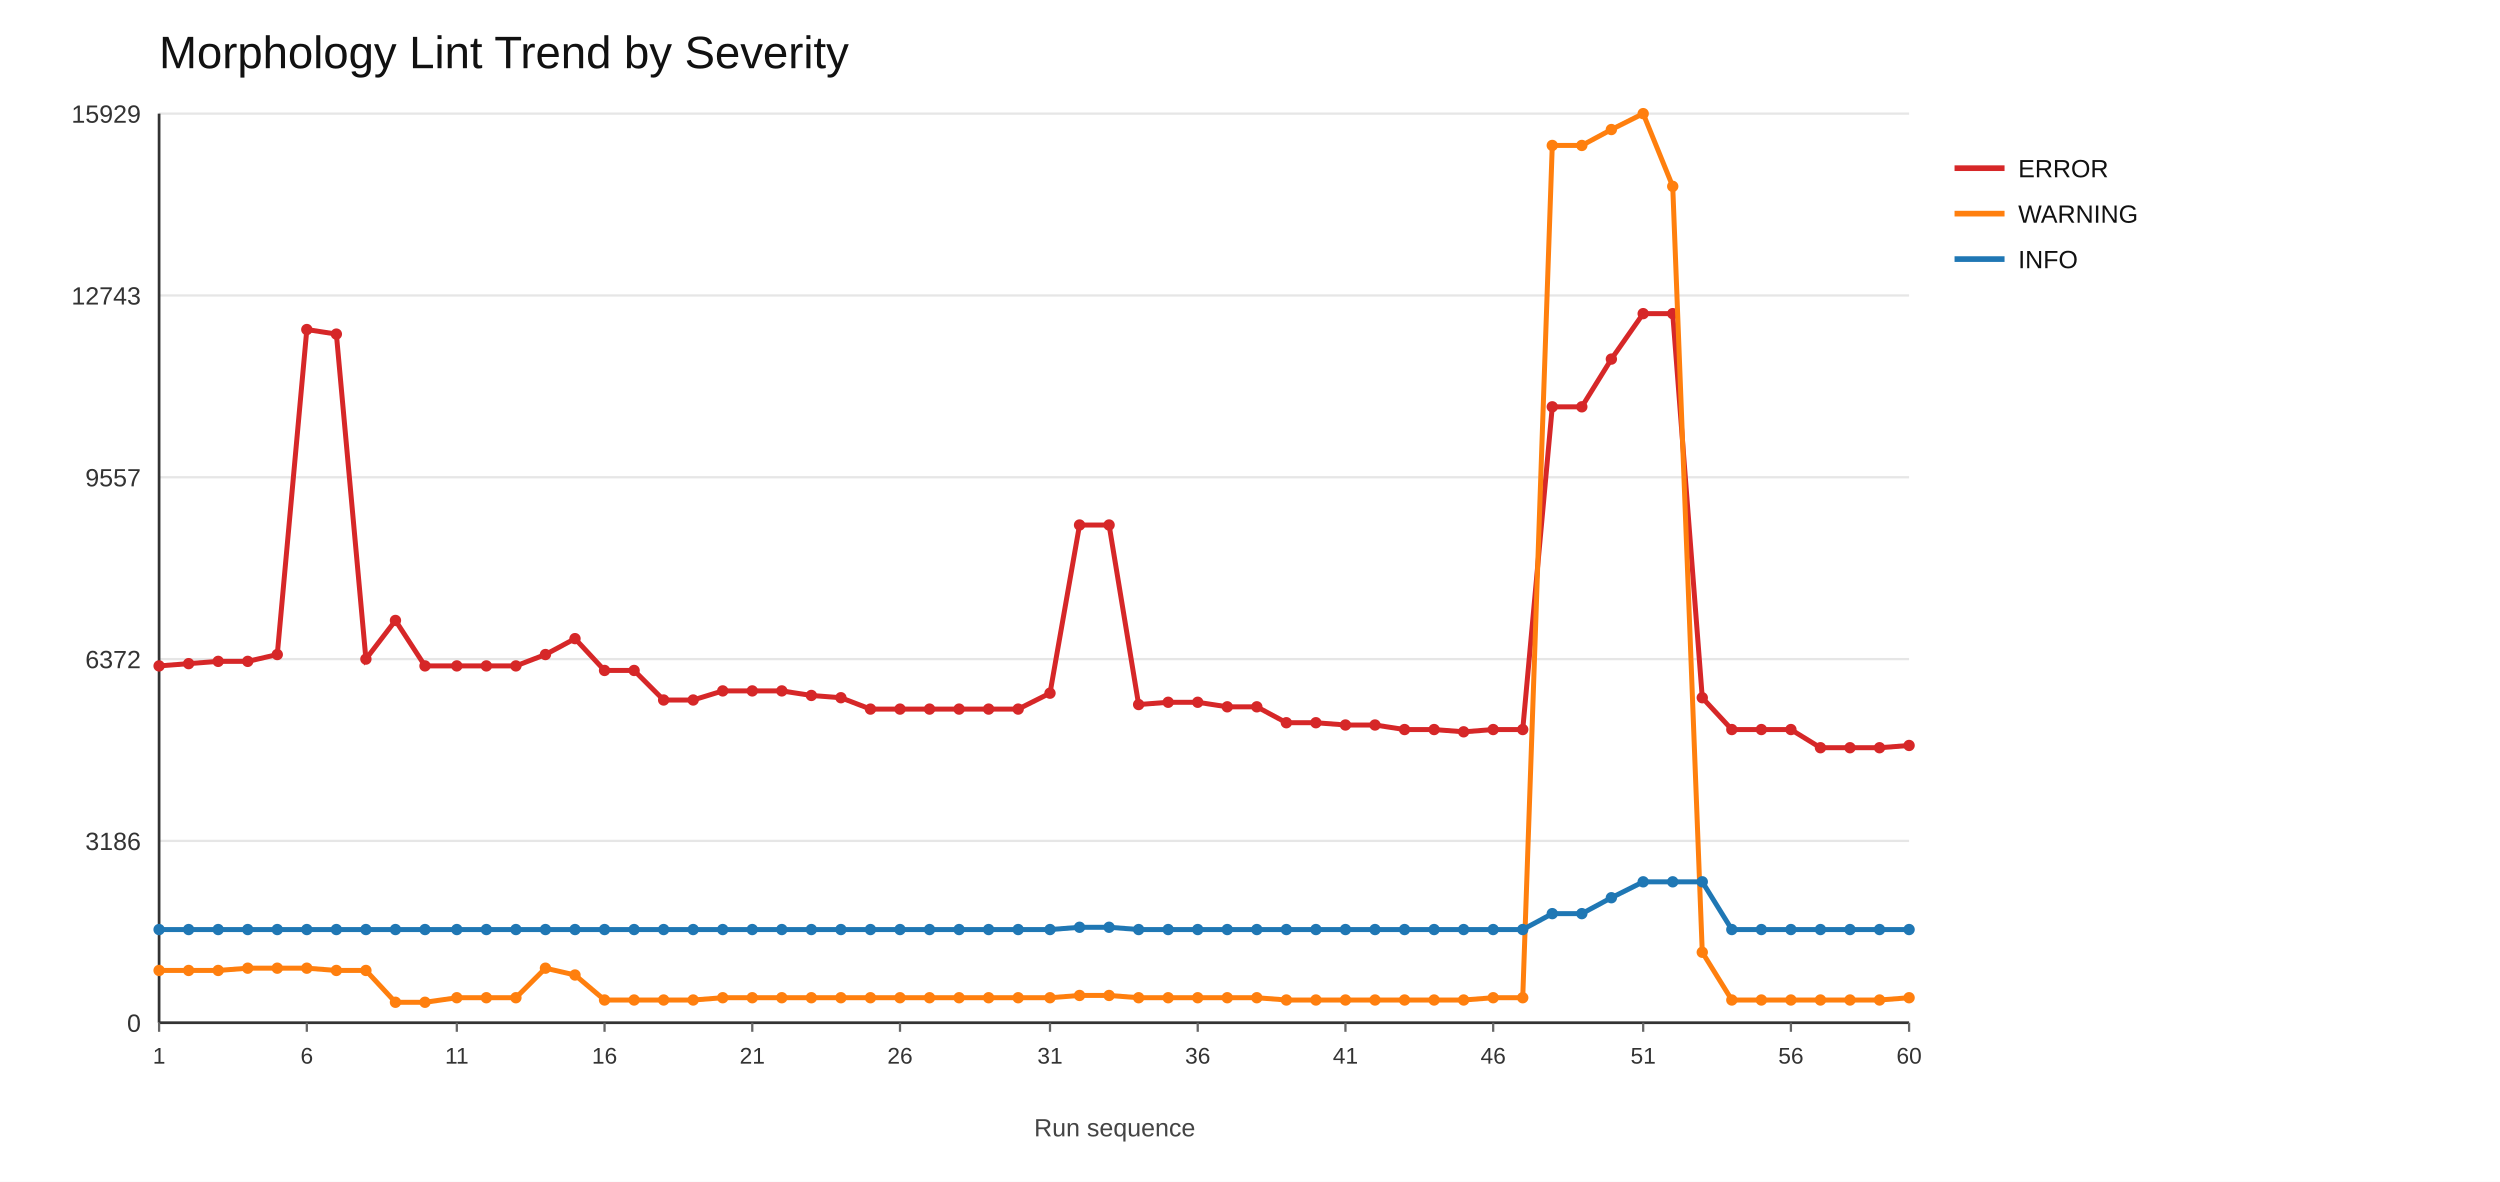
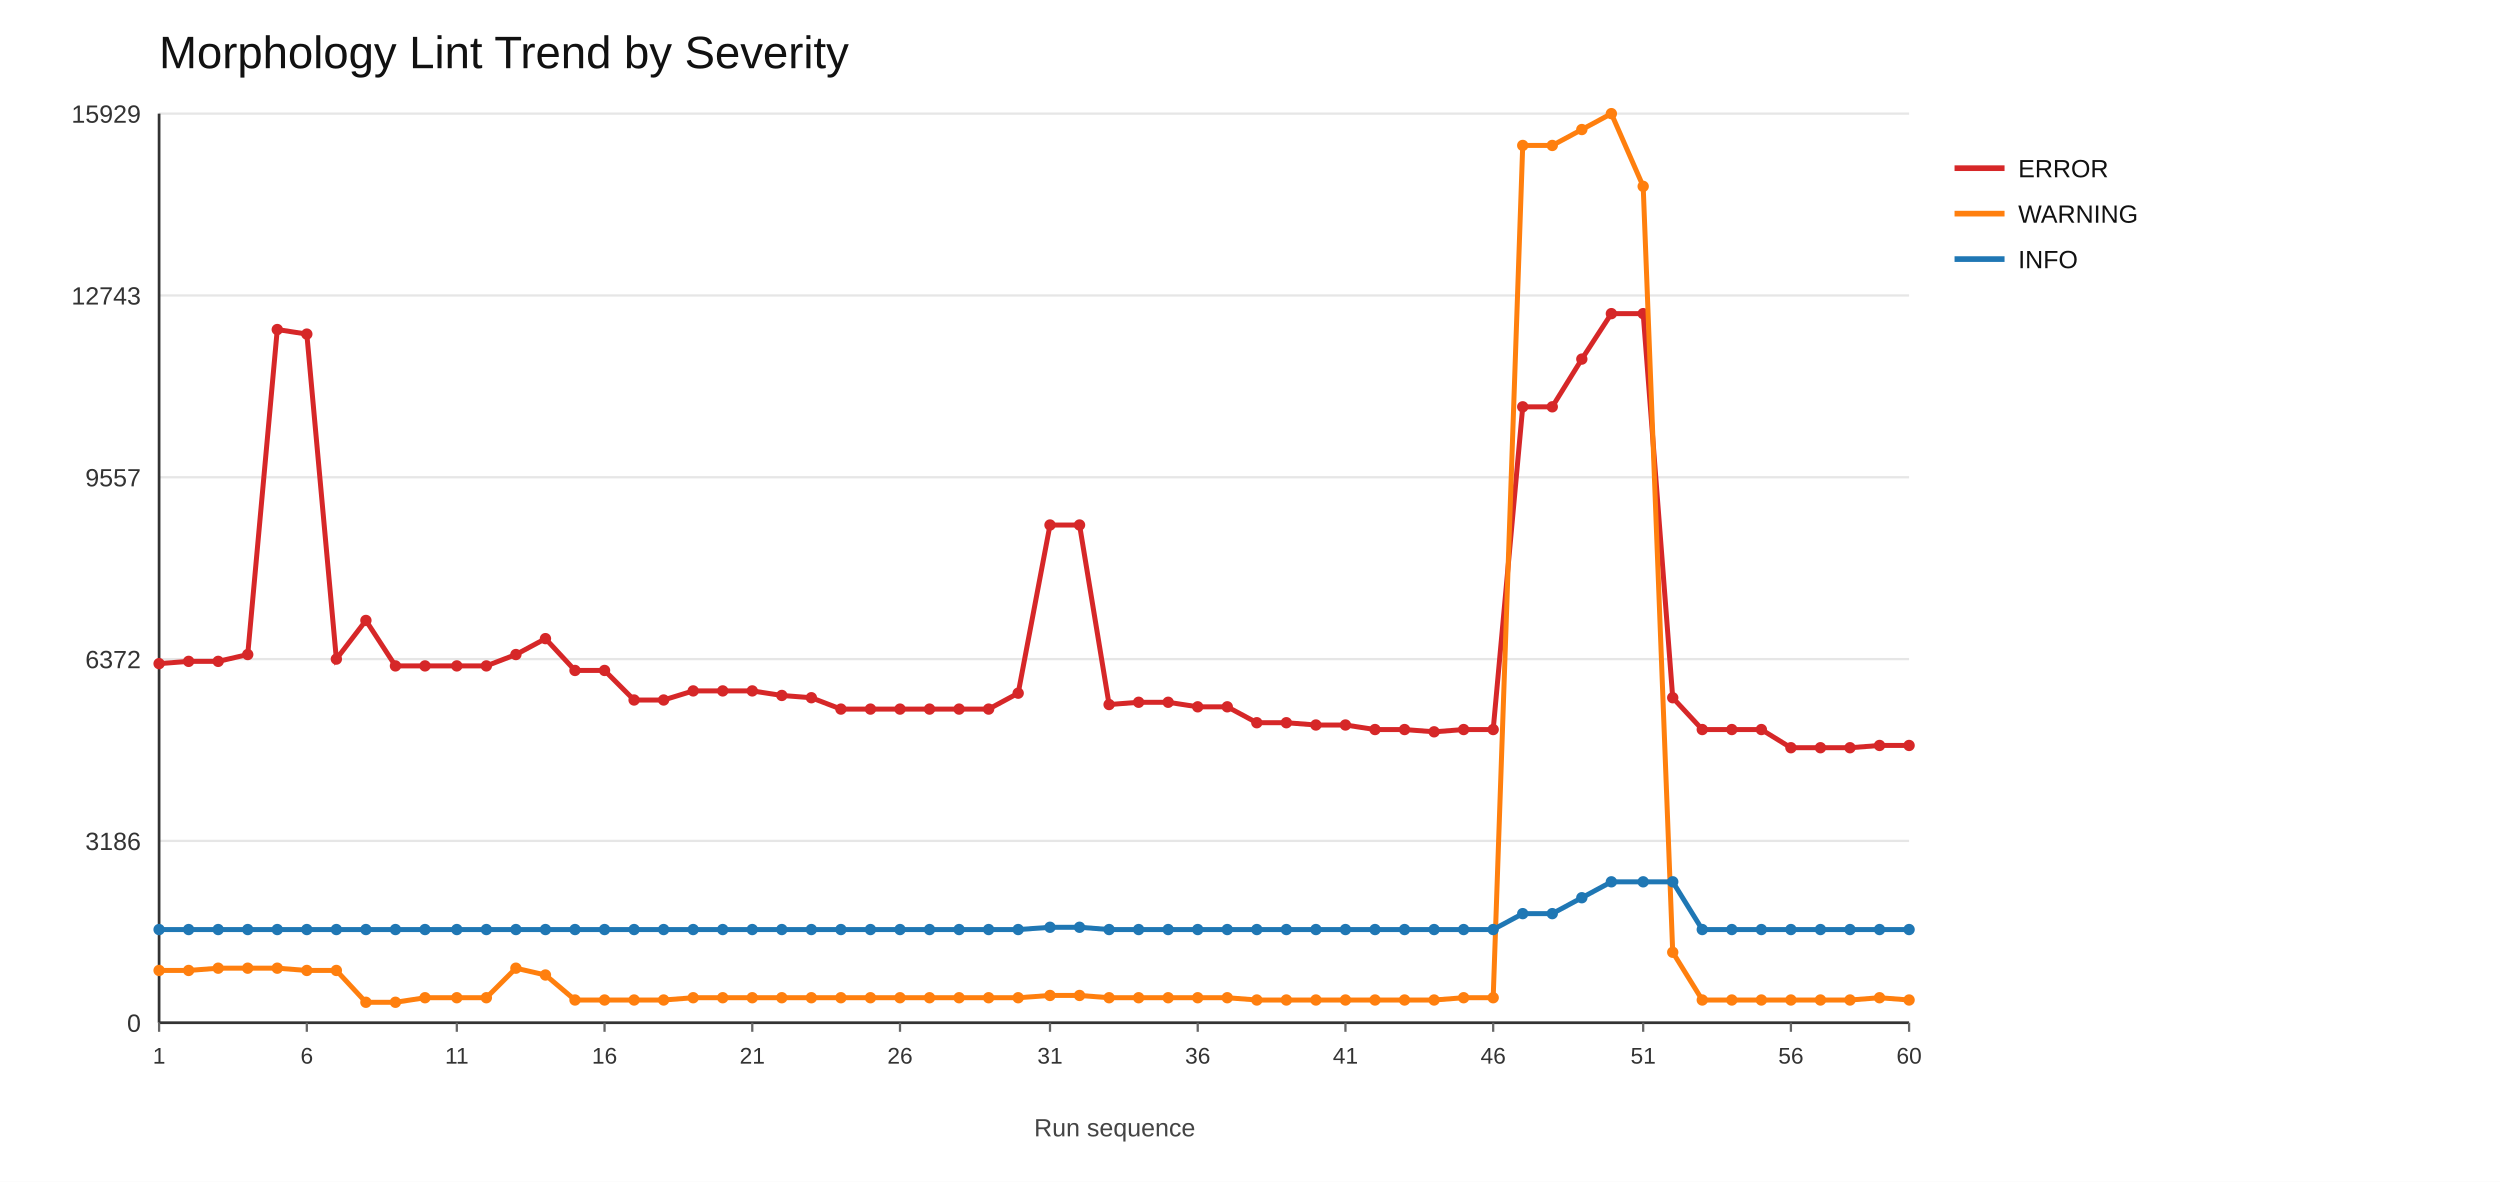
<svg xmlns="http://www.w3.org/2000/svg" width="1100" height="520">
  <rect x="0" y="0" width="1100" height="520" fill="#ffffff" />
  <text x="70" y="30" font-size="20" font-family="Arial" fill="#111">Morphology Lint Trend by Severity</text>
  <line x1="70" y1="450" x2="840" y2="450" stroke="#e6e6e6" stroke-width="1" />
  <text x="62" y="454" font-size="11" font-family="Arial" fill="#333" text-anchor="end">0</text>
  <line x1="70" y1="370" x2="840" y2="370" stroke="#e6e6e6" stroke-width="1" />
  <text x="62" y="374" font-size="11" font-family="Arial" fill="#333" text-anchor="end">3186</text>
  <line x1="70" y1="290" x2="840" y2="290" stroke="#e6e6e6" stroke-width="1" />
  <text x="62" y="294" font-size="11" font-family="Arial" fill="#333" text-anchor="end">6372</text>
  <line x1="70" y1="210" x2="840" y2="210" stroke="#e6e6e6" stroke-width="1" />
  <text x="62" y="214" font-size="11" font-family="Arial" fill="#333" text-anchor="end">9557</text>
  <line x1="70" y1="130" x2="840" y2="130" stroke="#e6e6e6" stroke-width="1" />
  <text x="62" y="134" font-size="11" font-family="Arial" fill="#333" text-anchor="end">12743</text>
  <line x1="70" y1="50" x2="840" y2="50" stroke="#e6e6e6" stroke-width="1" />
  <text x="62" y="54" font-size="11" font-family="Arial" fill="#333" text-anchor="end">15929</text>
  <line x1="70" y1="450" x2="840" y2="450" stroke="#333" stroke-width="1.2" />
  <line x1="70" y1="50" x2="70" y2="450" stroke="#333" stroke-width="1.2" />
  <line x1="70" y1="450" x2="70" y2="454" stroke="#666" stroke-width="1" />
  <text x="70" y="468" font-size="10" font-family="Arial" fill="#333" text-anchor="middle">1</text>
  <line x1="135" y1="450" x2="135" y2="454" stroke="#666" stroke-width="1" />
  <text x="135" y="468" font-size="10" font-family="Arial" fill="#333" text-anchor="middle">6</text>
  <line x1="201" y1="450" x2="201" y2="454" stroke="#666" stroke-width="1" />
  <text x="201" y="468" font-size="10" font-family="Arial" fill="#333" text-anchor="middle">11</text>
  <line x1="266" y1="450" x2="266" y2="454" stroke="#666" stroke-width="1" />
  <text x="266" y="468" font-size="10" font-family="Arial" fill="#333" text-anchor="middle">16</text>
  <line x1="331" y1="450" x2="331" y2="454" stroke="#666" stroke-width="1" />
  <text x="331" y="468" font-size="10" font-family="Arial" fill="#333" text-anchor="middle">21</text>
  <line x1="396" y1="450" x2="396" y2="454" stroke="#666" stroke-width="1" />
  <text x="396" y="468" font-size="10" font-family="Arial" fill="#333" text-anchor="middle">26</text>
  <line x1="462" y1="450" x2="462" y2="454" stroke="#666" stroke-width="1" />
  <text x="462" y="468" font-size="10" font-family="Arial" fill="#333" text-anchor="middle">31</text>
  <line x1="527" y1="450" x2="527" y2="454" stroke="#666" stroke-width="1" />
  <text x="527" y="468" font-size="10" font-family="Arial" fill="#333" text-anchor="middle">36</text>
  <line x1="592" y1="450" x2="592" y2="454" stroke="#666" stroke-width="1" />
  <text x="592" y="468" font-size="10" font-family="Arial" fill="#333" text-anchor="middle">41</text>
  <line x1="657" y1="450" x2="657" y2="454" stroke="#666" stroke-width="1" />
  <text x="657" y="468" font-size="10" font-family="Arial" fill="#333" text-anchor="middle">46</text>
  <line x1="723" y1="450" x2="723" y2="454" stroke="#666" stroke-width="1" />
  <text x="723" y="468" font-size="10" font-family="Arial" fill="#333" text-anchor="middle">51</text>
  <line x1="788" y1="450" x2="788" y2="454" stroke="#666" stroke-width="1" />
  <text x="788" y="468" font-size="10" font-family="Arial" fill="#333" text-anchor="middle">56</text>
  <line x1="840" y1="450" x2="840" y2="454" stroke="#666" stroke-width="1" />
  <text x="840" y="468" font-size="10" font-family="Arial" fill="#333" text-anchor="middle">60</text>
-   <polyline fill="none" stroke="#d62728" stroke-width="2.2" points="70,293 83,292 96,291 109,291 122,288 135,145 148,147 161,290 174,273 187,293 201,293 214,293 227,293 240,288 253,281 266,295 279,295 292,308 305,308 318,304 331,304 344,304 357,306 370,307 383,312 396,312 409,312 422,312 435,312 448,312 462,305 475,231 488,231 501,310 514,309 527,309 540,311 553,311 566,318 579,318 592,319 605,319 618,321 631,321 644,322 657,321 670,321 683,179 696,179 709,158 723,138 736,138 749,307 762,321 775,321 788,321 801,329 814,329 827,329 840,328" />
-   <circle cx="70" cy="293" r="2.5" fill="#d62728" />
-   <circle cx="83" cy="292" r="2.5" fill="#d62728" />
+   <polyline fill="none" stroke="#d62728" stroke-width="2.2" points="70,292 83,291 96,291 109,288 122,145 135,147 148,290 161,273 174,293 187,293 201,293 214,293 227,288 240,281 253,295 266,295 279,308 292,308 305,304 318,304 331,304 344,306 357,307 370,312 383,312 396,312 409,312 422,312 435,312 448,305 462,231 475,231 488,310 501,309 514,309 527,311 540,311 553,318 566,318 579,319 592,319 605,321 618,321 631,322 644,321 657,321 670,179 683,179 696,158 709,138 723,138 736,307 749,321 762,321 775,321 788,329 801,329 814,329 827,328 840,328" />
+   <circle cx="70" cy="292" r="2.5" fill="#d62728" />
+   <circle cx="83" cy="291" r="2.5" fill="#d62728" />
  <circle cx="96" cy="291" r="2.5" fill="#d62728" />
-   <circle cx="109" cy="291" r="2.5" fill="#d62728" />
-   <circle cx="122" cy="288" r="2.5" fill="#d62728" />
-   <circle cx="135" cy="145" r="2.5" fill="#d62728" />
-   <circle cx="148" cy="147" r="2.5" fill="#d62728" />
-   <circle cx="161" cy="290" r="2.5" fill="#d62728" />
-   <circle cx="174" cy="273" r="2.5" fill="#d62728" />
+   <circle cx="109" cy="288" r="2.5" fill="#d62728" />
+   <circle cx="122" cy="145" r="2.5" fill="#d62728" />
+   <circle cx="135" cy="147" r="2.5" fill="#d62728" />
+   <circle cx="148" cy="290" r="2.5" fill="#d62728" />
+   <circle cx="161" cy="273" r="2.5" fill="#d62728" />
+   <circle cx="174" cy="293" r="2.5" fill="#d62728" />
  <circle cx="187" cy="293" r="2.5" fill="#d62728" />
  <circle cx="201" cy="293" r="2.5" fill="#d62728" />
  <circle cx="214" cy="293" r="2.5" fill="#d62728" />
-   <circle cx="227" cy="293" r="2.5" fill="#d62728" />
-   <circle cx="240" cy="288" r="2.5" fill="#d62728" />
-   <circle cx="253" cy="281" r="2.5" fill="#d62728" />
+   <circle cx="227" cy="288" r="2.5" fill="#d62728" />
+   <circle cx="240" cy="281" r="2.5" fill="#d62728" />
+   <circle cx="253" cy="295" r="2.5" fill="#d62728" />
  <circle cx="266" cy="295" r="2.5" fill="#d62728" />
-   <circle cx="279" cy="295" r="2.5" fill="#d62728" />
+   <circle cx="279" cy="308" r="2.5" fill="#d62728" />
  <circle cx="292" cy="308" r="2.5" fill="#d62728" />
-   <circle cx="305" cy="308" r="2.5" fill="#d62728" />
+   <circle cx="305" cy="304" r="2.5" fill="#d62728" />
  <circle cx="318" cy="304" r="2.5" fill="#d62728" />
  <circle cx="331" cy="304" r="2.5" fill="#d62728" />
-   <circle cx="344" cy="304" r="2.5" fill="#d62728" />
-   <circle cx="357" cy="306" r="2.5" fill="#d62728" />
-   <circle cx="370" cy="307" r="2.5" fill="#d62728" />
+   <circle cx="344" cy="306" r="2.5" fill="#d62728" />
+   <circle cx="357" cy="307" r="2.5" fill="#d62728" />
+   <circle cx="370" cy="312" r="2.5" fill="#d62728" />
  <circle cx="383" cy="312" r="2.5" fill="#d62728" />
  <circle cx="396" cy="312" r="2.5" fill="#d62728" />
  <circle cx="409" cy="312" r="2.5" fill="#d62728" />
  <circle cx="422" cy="312" r="2.5" fill="#d62728" />
  <circle cx="435" cy="312" r="2.5" fill="#d62728" />
-   <circle cx="448" cy="312" r="2.5" fill="#d62728" />
-   <circle cx="462" cy="305" r="2.5" fill="#d62728" />
+   <circle cx="448" cy="305" r="2.5" fill="#d62728" />
+   <circle cx="462" cy="231" r="2.5" fill="#d62728" />
  <circle cx="475" cy="231" r="2.5" fill="#d62728" />
-   <circle cx="488" cy="231" r="2.5" fill="#d62728" />
-   <circle cx="501" cy="310" r="2.5" fill="#d62728" />
+   <circle cx="488" cy="310" r="2.5" fill="#d62728" />
+   <circle cx="501" cy="309" r="2.5" fill="#d62728" />
  <circle cx="514" cy="309" r="2.5" fill="#d62728" />
-   <circle cx="527" cy="309" r="2.5" fill="#d62728" />
+   <circle cx="527" cy="311" r="2.5" fill="#d62728" />
  <circle cx="540" cy="311" r="2.5" fill="#d62728" />
-   <circle cx="553" cy="311" r="2.5" fill="#d62728" />
+   <circle cx="553" cy="318" r="2.5" fill="#d62728" />
  <circle cx="566" cy="318" r="2.5" fill="#d62728" />
-   <circle cx="579" cy="318" r="2.5" fill="#d62728" />
+   <circle cx="579" cy="319" r="2.5" fill="#d62728" />
  <circle cx="592" cy="319" r="2.5" fill="#d62728" />
-   <circle cx="605" cy="319" r="2.5" fill="#d62728" />
+   <circle cx="605" cy="321" r="2.5" fill="#d62728" />
  <circle cx="618" cy="321" r="2.5" fill="#d62728" />
-   <circle cx="631" cy="321" r="2.5" fill="#d62728" />
-   <circle cx="644" cy="322" r="2.5" fill="#d62728" />
+   <circle cx="631" cy="322" r="2.5" fill="#d62728" />
+   <circle cx="644" cy="321" r="2.5" fill="#d62728" />
  <circle cx="657" cy="321" r="2.5" fill="#d62728" />
-   <circle cx="670" cy="321" r="2.5" fill="#d62728" />
+   <circle cx="670" cy="179" r="2.5" fill="#d62728" />
  <circle cx="683" cy="179" r="2.5" fill="#d62728" />
-   <circle cx="696" cy="179" r="2.5" fill="#d62728" />
-   <circle cx="709" cy="158" r="2.5" fill="#d62728" />
+   <circle cx="696" cy="158" r="2.5" fill="#d62728" />
+   <circle cx="709" cy="138" r="2.5" fill="#d62728" />
  <circle cx="723" cy="138" r="2.5" fill="#d62728" />
-   <circle cx="736" cy="138" r="2.5" fill="#d62728" />
-   <circle cx="749" cy="307" r="2.5" fill="#d62728" />
+   <circle cx="736" cy="307" r="2.5" fill="#d62728" />
+   <circle cx="749" cy="321" r="2.5" fill="#d62728" />
  <circle cx="762" cy="321" r="2.5" fill="#d62728" />
  <circle cx="775" cy="321" r="2.5" fill="#d62728" />
-   <circle cx="788" cy="321" r="2.5" fill="#d62728" />
+   <circle cx="788" cy="329" r="2.5" fill="#d62728" />
  <circle cx="801" cy="329" r="2.5" fill="#d62728" />
  <circle cx="814" cy="329" r="2.5" fill="#d62728" />
-   <circle cx="827" cy="329" r="2.5" fill="#d62728" />
+   <circle cx="827" cy="328" r="2.5" fill="#d62728" />
  <circle cx="840" cy="328" r="2.5" fill="#d62728" />
  <line x1="860" y1="74" x2="882" y2="74" stroke="#d62728" stroke-width="2.5" />
  <text x="888" y="78" font-size="11" font-family="Arial" fill="#111">ERROR</text>
-   <polyline fill="none" stroke="#ff7f0e" stroke-width="2.2" points="70,427 83,427 96,427 109,426 122,426 135,426 148,427 161,427 174,441 187,441 201,439 214,439 227,439 240,426 253,429 266,440 279,440 292,440 305,440 318,439 331,439 344,439 357,439 370,439 383,439 396,439 409,439 422,439 435,439 448,439 462,439 475,438 488,438 501,439 514,439 527,439 540,439 553,439 566,440 579,440 592,440 605,440 618,440 631,440 644,440 657,439 670,439 683,64 696,64 709,57 723,50 736,82 749,419 762,440 775,440 788,440 801,440 814,440 827,440 840,439" />
+   <polyline fill="none" stroke="#ff7f0e" stroke-width="2.2" points="70,427 83,427 96,426 109,426 122,426 135,427 148,427 161,441 174,441 187,439 201,439 214,439 227,426 240,429 253,440 266,440 279,440 292,440 305,439 318,439 331,439 344,439 357,439 370,439 383,439 396,439 409,439 422,439 435,439 448,439 462,438 475,438 488,439 501,439 514,439 527,439 540,439 553,440 566,440 579,440 592,440 605,440 618,440 631,440 644,439 657,439 670,64 683,64 696,57 709,50 723,82 736,419 749,440 762,440 775,440 788,440 801,440 814,440 827,439 840,440" />
  <circle cx="70" cy="427" r="2.5" fill="#ff7f0e" />
  <circle cx="83" cy="427" r="2.5" fill="#ff7f0e" />
-   <circle cx="96" cy="427" r="2.5" fill="#ff7f0e" />
+   <circle cx="96" cy="426" r="2.5" fill="#ff7f0e" />
  <circle cx="109" cy="426" r="2.5" fill="#ff7f0e" />
  <circle cx="122" cy="426" r="2.5" fill="#ff7f0e" />
-   <circle cx="135" cy="426" r="2.5" fill="#ff7f0e" />
+   <circle cx="135" cy="427" r="2.5" fill="#ff7f0e" />
  <circle cx="148" cy="427" r="2.5" fill="#ff7f0e" />
-   <circle cx="161" cy="427" r="2.5" fill="#ff7f0e" />
+   <circle cx="161" cy="441" r="2.5" fill="#ff7f0e" />
  <circle cx="174" cy="441" r="2.5" fill="#ff7f0e" />
-   <circle cx="187" cy="441" r="2.5" fill="#ff7f0e" />
+   <circle cx="187" cy="439" r="2.5" fill="#ff7f0e" />
  <circle cx="201" cy="439" r="2.5" fill="#ff7f0e" />
  <circle cx="214" cy="439" r="2.5" fill="#ff7f0e" />
-   <circle cx="227" cy="439" r="2.5" fill="#ff7f0e" />
-   <circle cx="240" cy="426" r="2.5" fill="#ff7f0e" />
-   <circle cx="253" cy="429" r="2.5" fill="#ff7f0e" />
+   <circle cx="227" cy="426" r="2.5" fill="#ff7f0e" />
+   <circle cx="240" cy="429" r="2.5" fill="#ff7f0e" />
+   <circle cx="253" cy="440" r="2.5" fill="#ff7f0e" />
  <circle cx="266" cy="440" r="2.5" fill="#ff7f0e" />
  <circle cx="279" cy="440" r="2.5" fill="#ff7f0e" />
  <circle cx="292" cy="440" r="2.5" fill="#ff7f0e" />
-   <circle cx="305" cy="440" r="2.5" fill="#ff7f0e" />
+   <circle cx="305" cy="439" r="2.5" fill="#ff7f0e" />
  <circle cx="318" cy="439" r="2.5" fill="#ff7f0e" />
  <circle cx="331" cy="439" r="2.5" fill="#ff7f0e" />
  <circle cx="344" cy="439" r="2.5" fill="#ff7f0e" />
  <circle cx="357" cy="439" r="2.5" fill="#ff7f0e" />
  <circle cx="370" cy="439" r="2.5" fill="#ff7f0e" />
  <circle cx="383" cy="439" r="2.5" fill="#ff7f0e" />
  <circle cx="396" cy="439" r="2.5" fill="#ff7f0e" />
  <circle cx="409" cy="439" r="2.5" fill="#ff7f0e" />
  <circle cx="422" cy="439" r="2.5" fill="#ff7f0e" />
  <circle cx="435" cy="439" r="2.5" fill="#ff7f0e" />
  <circle cx="448" cy="439" r="2.5" fill="#ff7f0e" />
-   <circle cx="462" cy="439" r="2.5" fill="#ff7f0e" />
+   <circle cx="462" cy="438" r="2.5" fill="#ff7f0e" />
  <circle cx="475" cy="438" r="2.5" fill="#ff7f0e" />
-   <circle cx="488" cy="438" r="2.5" fill="#ff7f0e" />
+   <circle cx="488" cy="439" r="2.5" fill="#ff7f0e" />
  <circle cx="501" cy="439" r="2.5" fill="#ff7f0e" />
  <circle cx="514" cy="439" r="2.5" fill="#ff7f0e" />
  <circle cx="527" cy="439" r="2.5" fill="#ff7f0e" />
  <circle cx="540" cy="439" r="2.5" fill="#ff7f0e" />
-   <circle cx="553" cy="439" r="2.5" fill="#ff7f0e" />
+   <circle cx="553" cy="440" r="2.5" fill="#ff7f0e" />
  <circle cx="566" cy="440" r="2.5" fill="#ff7f0e" />
  <circle cx="579" cy="440" r="2.5" fill="#ff7f0e" />
  <circle cx="592" cy="440" r="2.5" fill="#ff7f0e" />
  <circle cx="605" cy="440" r="2.5" fill="#ff7f0e" />
  <circle cx="618" cy="440" r="2.5" fill="#ff7f0e" />
  <circle cx="631" cy="440" r="2.5" fill="#ff7f0e" />
-   <circle cx="644" cy="440" r="2.5" fill="#ff7f0e" />
+   <circle cx="644" cy="439" r="2.5" fill="#ff7f0e" />
  <circle cx="657" cy="439" r="2.5" fill="#ff7f0e" />
-   <circle cx="670" cy="439" r="2.5" fill="#ff7f0e" />
+   <circle cx="670" cy="64" r="2.5" fill="#ff7f0e" />
  <circle cx="683" cy="64" r="2.5" fill="#ff7f0e" />
-   <circle cx="696" cy="64" r="2.5" fill="#ff7f0e" />
-   <circle cx="709" cy="57" r="2.5" fill="#ff7f0e" />
-   <circle cx="723" cy="50" r="2.5" fill="#ff7f0e" />
-   <circle cx="736" cy="82" r="2.5" fill="#ff7f0e" />
-   <circle cx="749" cy="419" r="2.5" fill="#ff7f0e" />
+   <circle cx="696" cy="57" r="2.5" fill="#ff7f0e" />
+   <circle cx="709" cy="50" r="2.5" fill="#ff7f0e" />
+   <circle cx="723" cy="82" r="2.5" fill="#ff7f0e" />
+   <circle cx="736" cy="419" r="2.5" fill="#ff7f0e" />
+   <circle cx="749" cy="440" r="2.5" fill="#ff7f0e" />
  <circle cx="762" cy="440" r="2.5" fill="#ff7f0e" />
  <circle cx="775" cy="440" r="2.5" fill="#ff7f0e" />
  <circle cx="788" cy="440" r="2.5" fill="#ff7f0e" />
  <circle cx="801" cy="440" r="2.5" fill="#ff7f0e" />
  <circle cx="814" cy="440" r="2.5" fill="#ff7f0e" />
-   <circle cx="827" cy="440" r="2.5" fill="#ff7f0e" />
-   <circle cx="840" cy="439" r="2.5" fill="#ff7f0e" />
+   <circle cx="827" cy="439" r="2.5" fill="#ff7f0e" />
+   <circle cx="840" cy="440" r="2.5" fill="#ff7f0e" />
  <line x1="860" y1="94" x2="882" y2="94" stroke="#ff7f0e" stroke-width="2.5" />
  <text x="888" y="98" font-size="11" font-family="Arial" fill="#111">WARNING</text>
-   <polyline fill="none" stroke="#1f77b4" stroke-width="2.2" points="70,409 83,409 96,409 109,409 122,409 135,409 148,409 161,409 174,409 187,409 201,409 214,409 227,409 240,409 253,409 266,409 279,409 292,409 305,409 318,409 331,409 344,409 357,409 370,409 383,409 396,409 409,409 422,409 435,409 448,409 462,409 475,408 488,408 501,409 514,409 527,409 540,409 553,409 566,409 579,409 592,409 605,409 618,409 631,409 644,409 657,409 670,409 683,402 696,402 709,395 723,388 736,388 749,388 762,409 775,409 788,409 801,409 814,409 827,409 840,409" />
+   <polyline fill="none" stroke="#1f77b4" stroke-width="2.2" points="70,409 83,409 96,409 109,409 122,409 135,409 148,409 161,409 174,409 187,409 201,409 214,409 227,409 240,409 253,409 266,409 279,409 292,409 305,409 318,409 331,409 344,409 357,409 370,409 383,409 396,409 409,409 422,409 435,409 448,409 462,408 475,408 488,409 501,409 514,409 527,409 540,409 553,409 566,409 579,409 592,409 605,409 618,409 631,409 644,409 657,409 670,402 683,402 696,395 709,388 723,388 736,388 749,409 762,409 775,409 788,409 801,409 814,409 827,409 840,409" />
  <circle cx="70" cy="409" r="2.5" fill="#1f77b4" />
  <circle cx="83" cy="409" r="2.5" fill="#1f77b4" />
  <circle cx="96" cy="409" r="2.5" fill="#1f77b4" />
  <circle cx="109" cy="409" r="2.5" fill="#1f77b4" />
  <circle cx="122" cy="409" r="2.5" fill="#1f77b4" />
  <circle cx="135" cy="409" r="2.5" fill="#1f77b4" />
  <circle cx="148" cy="409" r="2.5" fill="#1f77b4" />
  <circle cx="161" cy="409" r="2.5" fill="#1f77b4" />
  <circle cx="174" cy="409" r="2.5" fill="#1f77b4" />
  <circle cx="187" cy="409" r="2.5" fill="#1f77b4" />
  <circle cx="201" cy="409" r="2.5" fill="#1f77b4" />
  <circle cx="214" cy="409" r="2.5" fill="#1f77b4" />
  <circle cx="227" cy="409" r="2.5" fill="#1f77b4" />
  <circle cx="240" cy="409" r="2.5" fill="#1f77b4" />
  <circle cx="253" cy="409" r="2.5" fill="#1f77b4" />
  <circle cx="266" cy="409" r="2.5" fill="#1f77b4" />
  <circle cx="279" cy="409" r="2.5" fill="#1f77b4" />
  <circle cx="292" cy="409" r="2.5" fill="#1f77b4" />
  <circle cx="305" cy="409" r="2.5" fill="#1f77b4" />
  <circle cx="318" cy="409" r="2.5" fill="#1f77b4" />
  <circle cx="331" cy="409" r="2.5" fill="#1f77b4" />
  <circle cx="344" cy="409" r="2.5" fill="#1f77b4" />
  <circle cx="357" cy="409" r="2.5" fill="#1f77b4" />
  <circle cx="370" cy="409" r="2.5" fill="#1f77b4" />
  <circle cx="383" cy="409" r="2.5" fill="#1f77b4" />
  <circle cx="396" cy="409" r="2.5" fill="#1f77b4" />
  <circle cx="409" cy="409" r="2.5" fill="#1f77b4" />
  <circle cx="422" cy="409" r="2.5" fill="#1f77b4" />
  <circle cx="435" cy="409" r="2.5" fill="#1f77b4" />
  <circle cx="448" cy="409" r="2.5" fill="#1f77b4" />
-   <circle cx="462" cy="409" r="2.5" fill="#1f77b4" />
+   <circle cx="462" cy="408" r="2.5" fill="#1f77b4" />
  <circle cx="475" cy="408" r="2.5" fill="#1f77b4" />
-   <circle cx="488" cy="408" r="2.5" fill="#1f77b4" />
+   <circle cx="488" cy="409" r="2.5" fill="#1f77b4" />
  <circle cx="501" cy="409" r="2.5" fill="#1f77b4" />
  <circle cx="514" cy="409" r="2.5" fill="#1f77b4" />
  <circle cx="527" cy="409" r="2.5" fill="#1f77b4" />
  <circle cx="540" cy="409" r="2.5" fill="#1f77b4" />
  <circle cx="553" cy="409" r="2.5" fill="#1f77b4" />
  <circle cx="566" cy="409" r="2.5" fill="#1f77b4" />
  <circle cx="579" cy="409" r="2.5" fill="#1f77b4" />
  <circle cx="592" cy="409" r="2.5" fill="#1f77b4" />
  <circle cx="605" cy="409" r="2.5" fill="#1f77b4" />
  <circle cx="618" cy="409" r="2.5" fill="#1f77b4" />
  <circle cx="631" cy="409" r="2.5" fill="#1f77b4" />
  <circle cx="644" cy="409" r="2.5" fill="#1f77b4" />
  <circle cx="657" cy="409" r="2.5" fill="#1f77b4" />
-   <circle cx="670" cy="409" r="2.5" fill="#1f77b4" />
+   <circle cx="670" cy="402" r="2.5" fill="#1f77b4" />
  <circle cx="683" cy="402" r="2.5" fill="#1f77b4" />
-   <circle cx="696" cy="402" r="2.5" fill="#1f77b4" />
-   <circle cx="709" cy="395" r="2.5" fill="#1f77b4" />
+   <circle cx="696" cy="395" r="2.5" fill="#1f77b4" />
+   <circle cx="709" cy="388" r="2.5" fill="#1f77b4" />
  <circle cx="723" cy="388" r="2.5" fill="#1f77b4" />
  <circle cx="736" cy="388" r="2.5" fill="#1f77b4" />
-   <circle cx="749" cy="388" r="2.5" fill="#1f77b4" />
+   <circle cx="749" cy="409" r="2.5" fill="#1f77b4" />
  <circle cx="762" cy="409" r="2.5" fill="#1f77b4" />
  <circle cx="775" cy="409" r="2.5" fill="#1f77b4" />
  <circle cx="788" cy="409" r="2.5" fill="#1f77b4" />
  <circle cx="801" cy="409" r="2.5" fill="#1f77b4" />
  <circle cx="814" cy="409" r="2.5" fill="#1f77b4" />
  <circle cx="827" cy="409" r="2.5" fill="#1f77b4" />
  <circle cx="840" cy="409" r="2.5" fill="#1f77b4" />
  <line x1="860" y1="114" x2="882" y2="114" stroke="#1f77b4" stroke-width="2.5" />
  <text x="888" y="118" font-size="11" font-family="Arial" fill="#111">INFO</text>
  <text x="455" y="500" font-size="11" font-family="Arial" fill="#444">Run sequence</text>
</svg>
